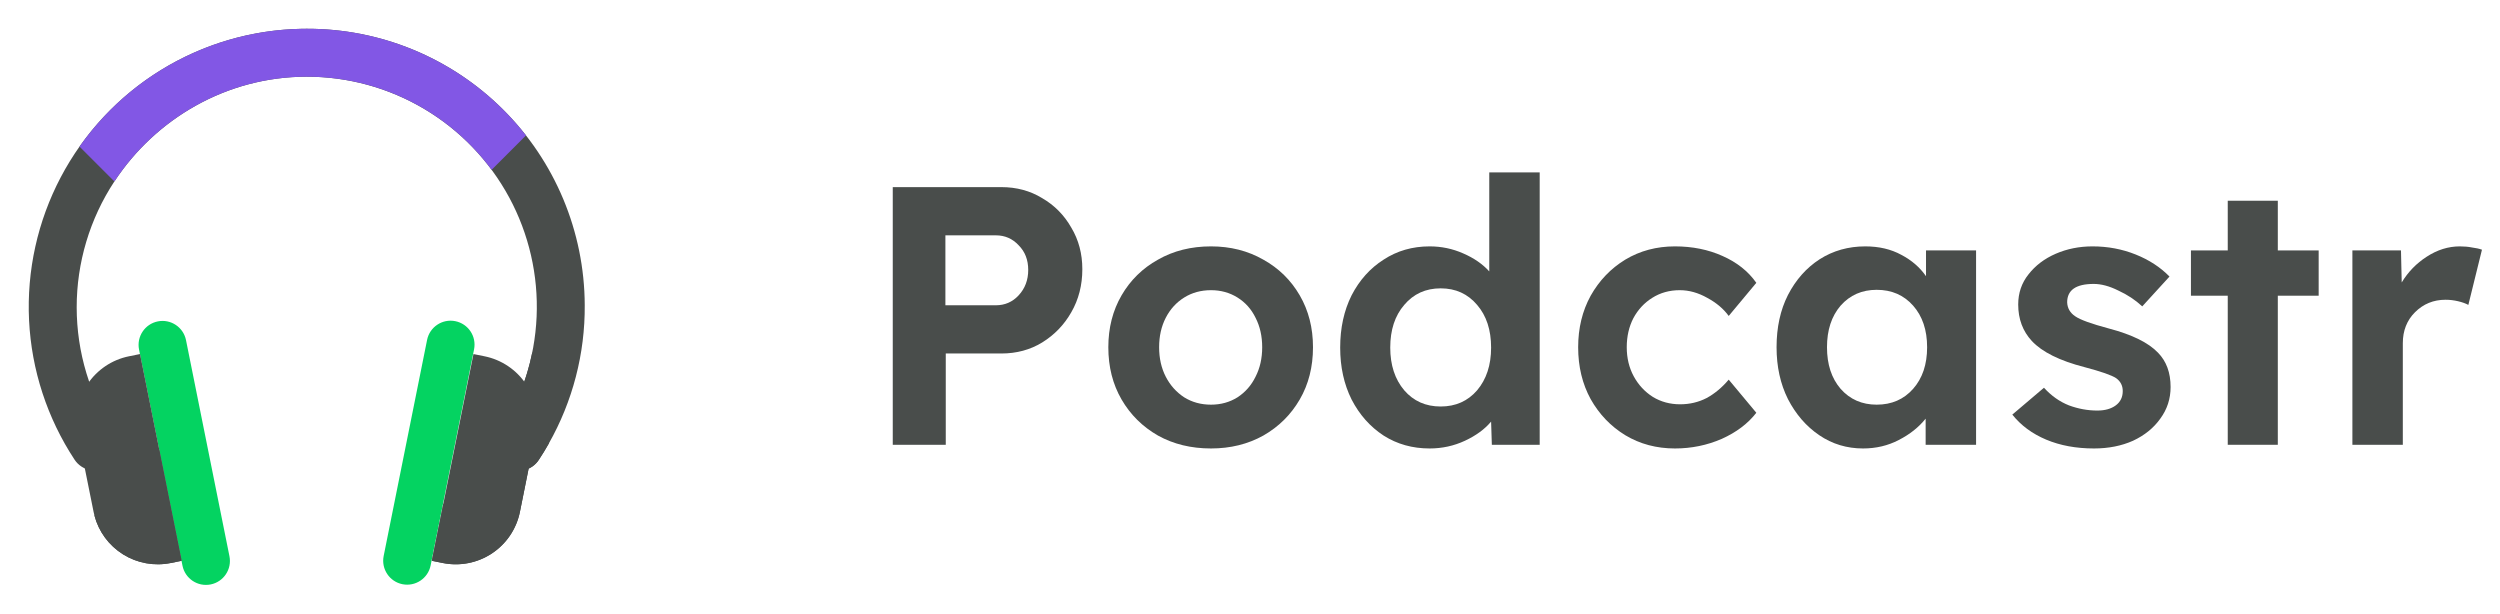
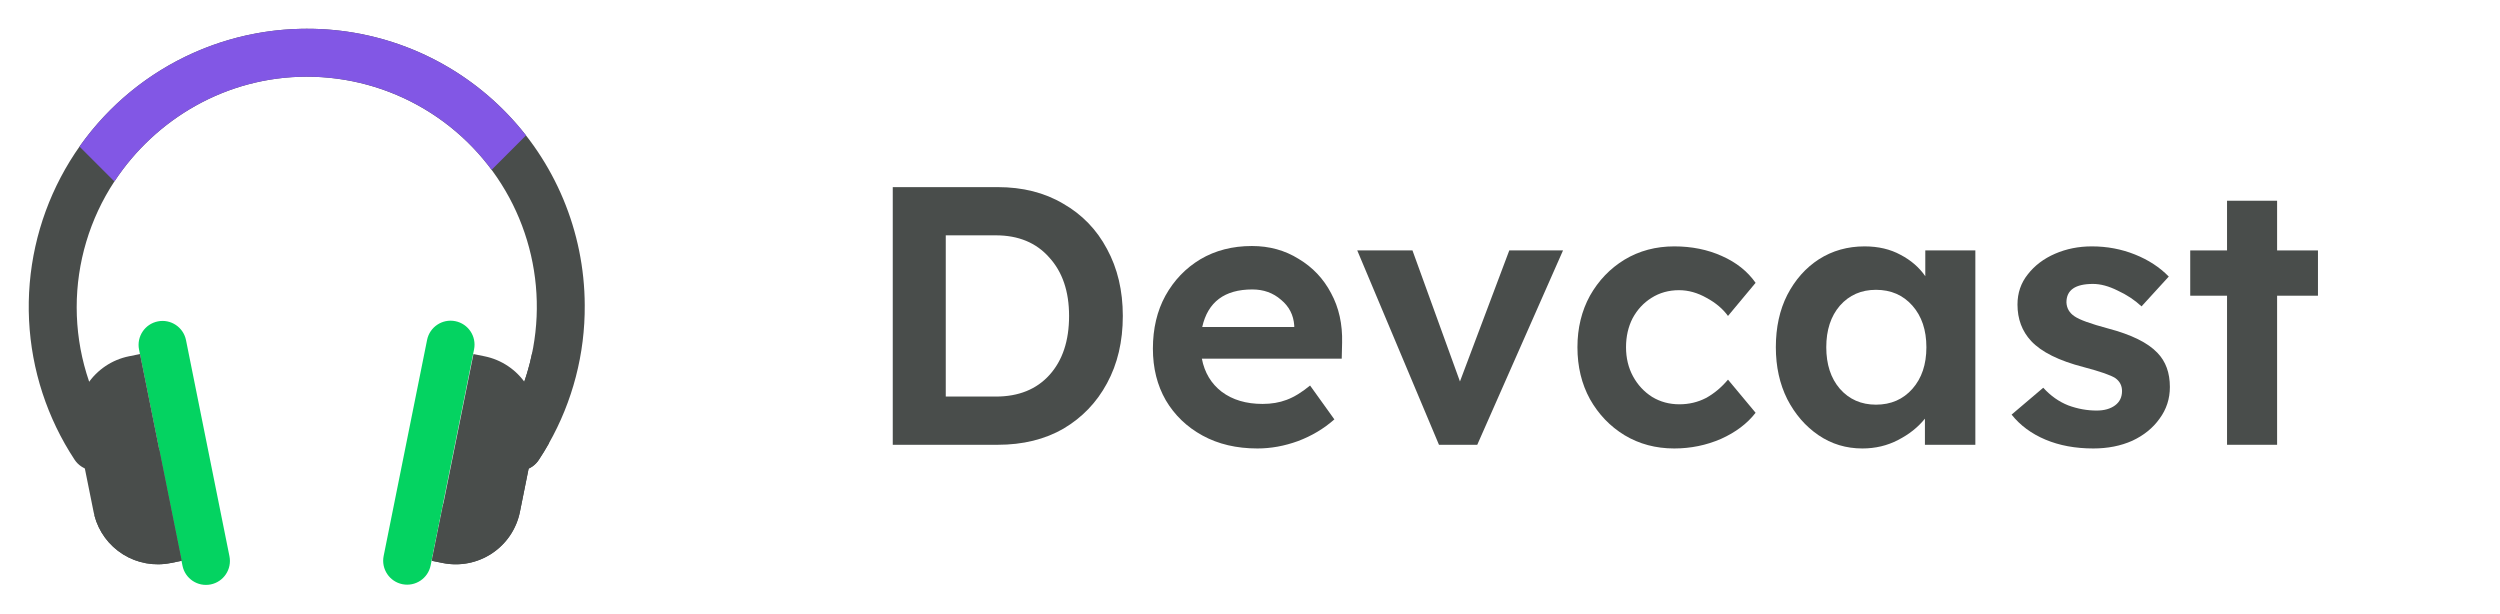
<svg xmlns="http://www.w3.org/2000/svg" width="163" height="40" viewBox="0 0 163 40" fill="none">
-   <path d="M58.208 29V12.2H65.288C66.28 12.2 67.168 12.44 67.952 12.92C68.752 13.384 69.384 14.024 69.848 14.84C70.328 15.64 70.568 16.544 70.568 17.552C70.568 18.592 70.328 19.528 69.848 20.36C69.384 21.176 68.752 21.832 67.952 22.328C67.168 22.808 66.28 23.048 65.288 23.048H61.664V29H58.208ZM61.64 19.904H64.928C65.52 19.904 66.016 19.688 66.416 19.256C66.832 18.808 67.04 18.256 67.04 17.6C67.04 16.944 66.832 16.408 66.416 15.992C66.016 15.56 65.52 15.344 64.928 15.344H61.64V19.904Z" fill="#494D4B" />
-   <path d="M78.959 29.24C77.663 29.24 76.511 28.96 75.503 28.4C74.495 27.824 73.703 27.04 73.127 26.048C72.551 25.056 72.263 23.92 72.263 22.64C72.263 21.376 72.551 20.248 73.127 19.256C73.703 18.264 74.495 17.488 75.503 16.928C76.511 16.352 77.663 16.064 78.959 16.064C80.223 16.064 81.359 16.352 82.367 16.928C83.375 17.488 84.167 18.264 84.743 19.256C85.319 20.248 85.607 21.376 85.607 22.64C85.607 23.92 85.319 25.056 84.743 26.048C84.167 27.04 83.375 27.824 82.367 28.4C81.359 28.96 80.223 29.24 78.959 29.24ZM78.959 26.384C79.599 26.384 80.175 26.224 80.687 25.904C81.199 25.568 81.591 25.12 81.863 24.56C82.151 24 82.295 23.36 82.295 22.64C82.295 21.92 82.151 21.28 81.863 20.72C81.591 20.16 81.199 19.72 80.687 19.4C80.175 19.08 79.599 18.92 78.959 18.92C78.303 18.92 77.719 19.08 77.207 19.4C76.695 19.72 76.295 20.16 76.007 20.72C75.719 21.28 75.575 21.92 75.575 22.64C75.575 23.36 75.719 24 76.007 24.56C76.295 25.12 76.695 25.568 77.207 25.904C77.719 26.224 78.303 26.384 78.959 26.384Z" fill="#494D4B" />
-   <path d="M93.212 29.24C92.092 29.24 91.092 28.96 90.212 28.4C89.332 27.824 88.636 27.04 88.124 26.048C87.628 25.056 87.38 23.928 87.38 22.664C87.38 21.384 87.628 20.248 88.124 19.256C88.636 18.264 89.332 17.488 90.212 16.928C91.092 16.352 92.092 16.064 93.212 16.064C93.98 16.064 94.708 16.216 95.396 16.52C96.1 16.824 96.668 17.216 97.1 17.696V11.24H100.388V29H97.268L97.22 27.488C96.804 27.984 96.236 28.4 95.516 28.736C94.796 29.072 94.028 29.24 93.212 29.24ZM93.932 26.504C94.908 26.504 95.7 26.152 96.308 25.448C96.916 24.728 97.22 23.8 97.22 22.664C97.22 21.512 96.916 20.584 96.308 19.88C95.7 19.16 94.908 18.8 93.932 18.8C92.956 18.8 92.164 19.16 91.556 19.88C90.948 20.584 90.644 21.512 90.644 22.664C90.644 23.8 90.948 24.728 91.556 25.448C92.164 26.152 92.956 26.504 93.932 26.504Z" fill="#494D4B" />
-   <path d="M109.208 29.24C108.008 29.24 106.928 28.952 105.968 28.376C105.024 27.8 104.272 27.016 103.712 26.024C103.168 25.032 102.896 23.904 102.896 22.64C102.896 21.392 103.168 20.272 103.712 19.28C104.272 18.288 105.024 17.504 105.968 16.928C106.928 16.352 108.008 16.064 109.208 16.064C110.344 16.064 111.376 16.272 112.304 16.688C113.248 17.104 113.984 17.688 114.512 18.44L112.712 20.6C112.376 20.136 111.912 19.744 111.32 19.424C110.728 19.088 110.128 18.92 109.52 18.92C108.848 18.92 108.248 19.088 107.72 19.424C107.208 19.744 106.8 20.184 106.496 20.744C106.208 21.304 106.064 21.936 106.064 22.64C106.064 23.344 106.216 23.976 106.52 24.536C106.824 25.096 107.24 25.544 107.768 25.88C108.296 26.2 108.888 26.36 109.544 26.36C110.168 26.36 110.744 26.224 111.272 25.952C111.8 25.664 112.28 25.264 112.712 24.752L114.512 26.912C113.968 27.616 113.216 28.184 112.256 28.616C111.296 29.032 110.28 29.24 109.208 29.24Z" fill="#494D4B" />
-   <path d="M121.472 29.24C120.416 29.24 119.464 28.952 118.616 28.376C117.768 27.8 117.088 27.016 116.576 26.024C116.08 25.032 115.832 23.904 115.832 22.64C115.832 21.344 116.08 20.208 116.576 19.232C117.088 18.24 117.776 17.464 118.64 16.904C119.52 16.344 120.512 16.064 121.616 16.064C122.512 16.064 123.296 16.248 123.968 16.616C124.64 16.968 125.176 17.432 125.576 18.008V16.328H128.84V29H125.552V27.296C125.104 27.856 124.52 28.32 123.8 28.688C123.096 29.056 122.32 29.24 121.472 29.24ZM122.36 26.384C123.336 26.384 124.128 26.04 124.736 25.352C125.344 24.664 125.648 23.76 125.648 22.64C125.648 21.52 125.344 20.616 124.736 19.928C124.128 19.24 123.336 18.896 122.36 18.896C121.4 18.896 120.616 19.24 120.008 19.928C119.416 20.616 119.12 21.52 119.12 22.64C119.12 23.76 119.416 24.664 120.008 25.352C120.616 26.04 121.4 26.384 122.36 26.384Z" fill="#494D4B" />
-   <path d="M136.531 29.24C135.363 29.24 134.323 29.048 133.411 28.664C132.499 28.28 131.763 27.736 131.203 27.032L133.267 25.28C133.747 25.808 134.291 26.192 134.899 26.432C135.507 26.656 136.123 26.768 136.747 26.768C137.243 26.768 137.643 26.656 137.947 26.432C138.251 26.208 138.403 25.896 138.403 25.496C138.403 25.144 138.259 24.864 137.971 24.656C137.683 24.464 136.995 24.224 135.907 23.936C134.291 23.52 133.147 22.952 132.475 22.232C131.883 21.592 131.587 20.8 131.587 19.856C131.587 19.104 131.811 18.448 132.259 17.888C132.707 17.312 133.299 16.864 134.035 16.544C134.771 16.224 135.571 16.064 136.435 16.064C137.427 16.064 138.363 16.24 139.243 16.592C140.123 16.944 140.859 17.424 141.451 18.032L139.675 19.976C139.227 19.56 138.707 19.216 138.115 18.944C137.539 18.656 137.003 18.512 136.507 18.512C135.355 18.512 134.779 18.912 134.779 19.712C134.795 20.096 134.971 20.4 135.307 20.624C135.627 20.848 136.355 21.112 137.491 21.416C139.011 21.816 140.083 22.344 140.707 23C141.251 23.56 141.523 24.304 141.523 25.232C141.523 26 141.299 26.688 140.851 27.296C140.419 27.904 139.827 28.384 139.075 28.736C138.323 29.072 137.475 29.24 136.531 29.24Z" fill="#494D4B" />
-   <path d="M145.249 29V19.28H142.849V16.328H145.249V13.088H148.513V16.328H151.177V19.28H148.513V29H145.249Z" fill="#494D4B" />
-   <path d="M153.376 29V16.328H156.544L156.592 18.416C157.008 17.728 157.552 17.168 158.224 16.736C158.912 16.288 159.632 16.064 160.384 16.064C160.672 16.064 160.936 16.088 161.176 16.136C161.432 16.168 161.648 16.216 161.824 16.28L160.936 19.88C160.76 19.784 160.536 19.704 160.264 19.64C159.992 19.576 159.72 19.544 159.448 19.544C158.664 19.544 158 19.816 157.456 20.36C156.928 20.888 156.664 21.56 156.664 22.376V29H153.376Z" fill="#494D4B" />
-   <path d="M38.125 19.888C38.149 23.054 37.34 26.171 35.777 28.926C35.575 29.284 35.361 29.634 35.134 29.976C35.023 30.15 34.877 30.3 34.707 30.417C34.537 30.535 34.345 30.617 34.142 30.66C33.94 30.702 33.731 30.704 33.528 30.666C33.325 30.627 33.132 30.548 32.959 30.434C32.786 30.32 32.638 30.173 32.523 30.001C32.408 29.83 32.328 29.637 32.288 29.434C32.247 29.231 32.248 29.022 32.289 28.82C32.33 28.617 32.411 28.424 32.527 28.253C34.019 25.99 34.868 23.364 34.987 20.656C35.105 17.948 34.488 15.259 33.2 12.874C31.912 10.489 30.002 8.497 27.673 7.111C25.344 5.724 22.683 4.995 19.972 5C14.762 5.01 10.142 7.745 7.457 11.832C5.852 14.27 4.998 17.126 5 20.045C5.003 22.964 5.863 25.818 7.473 28.253C7.701 28.599 7.782 29.022 7.699 29.427C7.616 29.834 7.375 30.19 7.029 30.418C6.683 30.646 6.261 30.728 5.855 30.645C5.449 30.561 5.092 30.32 4.864 29.974C3.079 27.265 2.054 24.127 1.895 20.887C1.737 17.647 2.451 14.424 3.962 11.553C5.474 8.683 7.729 6.271 10.491 4.569C13.253 2.868 16.421 1.938 19.664 1.878C19.778 1.876 19.891 1.875 20.005 1.875C24.795 1.865 29.393 3.756 32.791 7.133C36.188 10.511 38.106 15.098 38.125 19.888Z" fill="#494D4B" />
+   <path d="M38.125 19.888C38.149 23.054 37.34 26.171 35.777 28.926C35.575 29.284 35.361 29.634 35.134 29.976C35.023 30.15 34.877 30.3 34.707 30.417C34.537 30.535 34.345 30.617 34.142 30.66C33.94 30.702 33.731 30.704 33.528 30.666C33.325 30.627 33.131 30.548 32.959 30.434C32.786 30.32 32.638 30.173 32.523 30.001C32.408 29.83 32.328 29.637 32.288 29.434C32.247 29.231 32.248 29.022 32.289 28.82C32.33 28.617 32.411 28.424 32.527 28.253C34.019 25.99 34.868 23.364 34.987 20.656C35.105 17.948 34.488 15.259 33.2 12.874C31.912 10.489 30.002 8.497 27.673 7.111C25.344 5.724 22.682 4.995 19.972 5C14.762 5.01 10.142 7.745 7.457 11.832C5.852 14.27 4.998 17.126 5 20.045C5.003 22.964 5.863 25.818 7.473 28.253C7.701 28.599 7.782 29.022 7.699 29.427C7.616 29.834 7.375 30.19 7.029 30.418C6.683 30.646 6.261 30.728 5.855 30.645C5.449 30.561 5.092 30.32 4.864 29.974C3.079 27.265 2.054 24.127 1.895 20.887C1.737 17.647 2.45 14.424 3.962 11.553C5.474 8.683 7.729 6.271 10.491 4.569C13.253 2.868 16.421 1.938 19.664 1.878C19.778 1.876 19.891 1.875 20.005 1.875C24.795 1.865 29.393 3.756 32.791 7.133C36.188 10.511 38.106 15.098 38.125 19.888V19.888Z" fill="#494D4B" />
  <path d="M9.066 22.794L11.898 36.882C12.068 37.728 12.891 38.275 13.737 38.105C14.582 37.935 15.13 37.112 14.96 36.266L12.128 22.179C11.958 21.333 11.135 20.785 10.289 20.955C9.444 21.125 8.896 21.949 9.066 22.794Z" fill="#04D361" />
-   <path d="M11.844 36.564L11.126 36.709C10.059 36.923 8.95 36.722 8.027 36.147C7.103 35.572 6.434 34.665 6.157 33.612C6.136 33.531 6.116 33.45 6.1 33.367L5.071 28.256C4.848 27.146 5.075 25.993 5.701 25.051C6.328 24.108 7.303 23.453 8.413 23.229L9.13 23.084L10.39 29.341L11.844 36.564Z" fill="#494D4B" />
-   <path d="M11.844 36.564L11.126 36.709C10.059 36.923 8.95 36.722 8.027 36.147C7.103 35.572 6.434 34.665 6.157 33.612C7.674 32.298 9.09 30.87 10.39 29.341L11.844 36.564Z" fill="#494D4B" />
-   <path d="M36.148 27.087L35.777 28.926C35.575 29.284 35.361 29.634 35.134 29.976C35.023 30.15 34.877 30.3 34.707 30.417C34.537 30.534 34.345 30.617 34.142 30.659C33.94 30.702 33.731 30.704 33.528 30.665C33.325 30.627 33.132 30.548 32.959 30.434C32.786 30.32 32.638 30.173 32.523 30.001C32.408 29.829 32.328 29.637 32.288 29.434C32.247 29.231 32.248 29.022 32.289 28.819C32.33 28.617 32.411 28.424 32.527 28.253C33.587 26.65 34.326 24.858 34.705 22.974C35.293 23.467 35.737 24.109 35.991 24.833C36.245 25.557 36.299 26.335 36.148 27.087Z" fill="#494D4B" />
-   <path d="M34.295 8.83L32.054 11.071C30.657 9.182 28.836 7.649 26.737 6.594C24.638 5.54 22.321 4.993 19.972 5C14.762 5.01 10.142 7.745 7.457 11.832L5.184 9.559C6.823 7.229 8.988 5.32 11.505 3.985C14.021 2.651 16.816 1.929 19.664 1.878C19.778 1.876 19.891 1.875 20.005 1.875C22.759 1.869 25.479 2.492 27.955 3.698C30.432 4.903 32.601 6.658 34.295 8.83Z" fill="#8257E5" />
-   <path d="M27.846 22.163L25.015 36.251C24.845 37.097 25.392 37.92 26.238 38.09C27.084 38.26 27.907 37.712 28.077 36.867L30.909 22.779C31.079 21.933 30.531 21.11 29.685 20.94C28.84 20.77 28.016 21.318 27.846 22.163Z" fill="#04D361" />
-   <path d="M34.929 28.256L33.9 33.367C33.677 34.477 33.022 35.452 32.079 36.079C31.137 36.705 29.984 36.932 28.874 36.709L28.156 36.564L28.9 32.871L30.869 23.084L31.587 23.229C32.697 23.453 33.672 24.108 34.299 25.05C34.386 25.18 34.465 25.314 34.536 25.453C34.982 26.315 35.12 27.304 34.929 28.256Z" fill="#494D4B" />
-   <path d="M34.929 28.256L33.9 33.367C33.677 34.477 33.022 35.452 32.079 36.079C31.137 36.705 29.984 36.932 28.874 36.709L28.156 36.564L28.9 32.871C31.04 30.609 32.93 28.122 34.536 25.453C34.982 26.315 35.12 27.304 34.929 28.256Z" fill="#494D4B" />
+   <path d="M11.844 36.564L11.126 36.709C10.059 36.923 8.95 36.722 8.027 36.147C7.103 35.572 6.434 34.665 6.157 33.612C6.136 33.531 6.116 33.45 6.1 33.367L5.071 28.256C4.848 27.146 5.075 25.993 5.701 25.051C6.328 24.108 7.303 23.453 8.412 23.229L9.13 23.084L10.39 29.341L11.844 36.564Z" fill="#494D4B" />
+   <path d="M11.844 36.564L11.126 36.709C10.059 36.923 8.95 36.722 8.027 36.147C7.103 35.572 6.434 34.665 6.157 33.612C7.674 32.298 9.089 30.87 10.39 29.341L11.844 36.564Z" fill="#494D4B" />
+   <path d="M36.148 27.087L35.777 28.926C35.575 29.284 35.361 29.634 35.134 29.976C35.023 30.15 34.877 30.3 34.707 30.417C34.537 30.534 34.345 30.617 34.142 30.659C33.94 30.702 33.731 30.704 33.528 30.665C33.325 30.627 33.131 30.548 32.959 30.434C32.786 30.32 32.638 30.173 32.523 30.001C32.408 29.829 32.328 29.637 32.288 29.434C32.247 29.231 32.248 29.022 32.289 28.819C32.33 28.617 32.411 28.424 32.527 28.253C33.587 26.65 34.326 24.858 34.705 22.974C35.293 23.467 35.737 24.109 35.991 24.833C36.245 25.557 36.299 26.335 36.148 27.087Z" fill="#494D4B" />
+   <path d="M34.295 8.83L32.054 11.071C30.657 9.182 28.836 7.649 26.737 6.594C24.638 5.54 22.321 4.993 19.972 5C14.762 5.01 10.142 7.745 7.457 11.832L5.184 9.559C6.823 7.229 8.988 5.32 11.505 3.985C14.021 2.651 16.816 1.929 19.664 1.878C19.778 1.876 19.891 1.875 20.005 1.875C22.759 1.869 25.479 2.492 27.955 3.698C30.432 4.903 32.601 6.658 34.295 8.83V8.83Z" fill="#8257E5" />
+   <path d="M27.846 22.163L25.014 36.251C24.844 37.097 25.392 37.92 26.238 38.09C27.084 38.26 27.907 37.712 28.077 36.867L30.909 22.779C31.079 21.933 30.531 21.11 29.685 20.94C28.84 20.77 28.016 21.318 27.846 22.163Z" fill="#04D361" />
+   <path d="M34.929 28.256L33.9 33.367C33.677 34.477 33.022 35.452 32.079 36.079C31.137 36.705 29.984 36.932 28.874 36.709L28.156 36.564L28.9 32.871L30.869 23.084L31.587 23.229C32.697 23.453 33.672 24.108 34.299 25.05C34.386 25.18 34.465 25.314 34.536 25.453C34.982 26.315 35.12 27.304 34.929 28.256V28.256Z" fill="#494D4B" />
+   <path d="M34.929 28.256L33.9 33.367C33.677 34.477 33.022 35.452 32.079 36.079C31.137 36.705 29.984 36.932 28.874 36.709L28.156 36.564L28.9 32.871C31.04 30.609 32.93 28.122 34.536 25.453C34.982 26.315 35.12 27.304 34.929 28.256V28.256Z" fill="#494D4B" />
+   <path d="M58.208 29V12.2H65.048C66.68 12.2 68.104 12.56 69.32 13.28C70.552 13.984 71.504 14.968 72.176 16.232C72.864 17.496 73.208 18.952 73.208 20.6C73.208 22.264 72.864 23.728 72.176 24.992C71.504 26.24 70.56 27.224 69.344 27.944C68.128 28.648 66.696 29 65.048 29H58.208ZM64.928 15.344H61.664V25.856H64.928C66.416 25.856 67.584 25.384 68.432 24.44C69.28 23.496 69.704 22.216 69.704 20.6C69.704 19 69.272 17.728 68.408 16.784C67.56 15.824 66.4 15.344 64.928 15.344Z" fill="#494D4B" />
+   <path d="M81.985 29.24C80.625 29.24 79.433 28.96 78.409 28.4C77.385 27.84 76.585 27.072 76.009 26.096C75.449 25.12 75.169 24 75.169 22.736C75.169 21.424 75.441 20.272 75.985 19.28C76.545 18.272 77.305 17.48 78.265 16.904C79.241 16.328 80.361 16.04 81.625 16.04C82.761 16.04 83.777 16.32 84.673 16.88C85.585 17.424 86.289 18.168 86.785 19.112C87.297 20.056 87.537 21.136 87.505 22.352L87.481 23.384H78.361C78.537 24.296 78.969 25.016 79.657 25.544C80.361 26.072 81.249 26.336 82.321 26.336C82.897 26.336 83.417 26.248 83.881 26.072C84.361 25.896 84.873 25.584 85.417 25.136L87.001 27.344C86.313 27.952 85.521 28.424 84.625 28.76C83.745 29.08 82.865 29.24 81.985 29.24ZM81.649 18.872C79.841 18.872 78.753 19.688 78.385 21.32H84.385V21.224C84.337 20.536 84.049 19.976 83.521 19.544C83.009 19.096 82.385 18.872 81.649 18.872Z" fill="#494D4B" />
+   <path d="M93.821 29L88.493 16.328H92.093L95.189 24.872L98.405 16.328H101.909L96.317 29H93.821Z" fill="#494D4B" />
+   <path d="M109.161 29.24C107.961 29.24 106.881 28.952 105.921 28.376C104.977 27.8 104.225 27.016 103.665 26.024C103.121 25.032 102.849 23.904 102.849 22.64C102.849 21.392 103.121 20.272 103.665 19.28C104.225 18.288 104.977 17.504 105.921 16.928C106.881 16.352 107.961 16.064 109.161 16.064C110.297 16.064 111.329 16.272 112.257 16.688C113.201 17.104 113.937 17.688 114.465 18.44L112.665 20.6C112.329 20.136 111.865 19.744 111.273 19.424C110.681 19.088 110.081 18.92 109.473 18.92C108.801 18.92 108.201 19.088 107.673 19.424C107.161 19.744 106.753 20.184 106.449 20.744C106.161 21.304 106.017 21.936 106.017 22.64C106.017 23.344 106.169 23.976 106.473 24.536C106.777 25.096 107.193 25.544 107.721 25.88C108.249 26.2 108.841 26.36 109.497 26.36C110.121 26.36 110.697 26.224 111.225 25.952C111.753 25.664 112.233 25.264 112.665 24.752L114.465 26.912C113.921 27.616 113.169 28.184 112.209 28.616C111.249 29.032 110.233 29.24 109.161 29.24Z" fill="#494D4B" />
+   <path d="M121.425 29.24C120.369 29.24 119.417 28.952 118.569 28.376C117.721 27.8 117.041 27.016 116.529 26.024C116.033 25.032 115.785 23.904 115.785 22.64C115.785 21.344 116.033 20.208 116.529 19.232C117.041 18.24 117.729 17.464 118.593 16.904C119.473 16.344 120.465 16.064 121.569 16.064C122.465 16.064 123.249 16.248 123.921 16.616C124.593 16.968 125.129 17.432 125.529 18.008V16.328H128.793V29H125.505V27.296C125.057 27.856 124.473 28.32 123.753 28.688C123.049 29.056 122.273 29.24 121.425 29.24ZM122.313 26.384C123.289 26.384 124.081 26.04 124.689 25.352C125.297 24.664 125.601 23.76 125.601 22.64C125.601 21.52 125.297 20.616 124.689 19.928C124.081 19.24 123.289 18.896 122.313 18.896C121.353 18.896 120.569 19.24 119.961 19.928C119.369 20.616 119.073 21.52 119.073 22.64C119.073 23.76 119.369 24.664 119.961 25.352C120.569 26.04 121.353 26.384 122.313 26.384Z" fill="#494D4B" />
+   <path d="M136.484 29.24C135.316 29.24 134.276 29.048 133.364 28.664C132.452 28.28 131.716 27.736 131.156 27.032L133.22 25.28C133.7 25.808 134.244 26.192 134.852 26.432C135.46 26.656 136.076 26.768 136.7 26.768C137.196 26.768 137.596 26.656 137.9 26.432C138.204 26.208 138.356 25.896 138.356 25.496C138.356 25.144 138.212 24.864 137.924 24.656C137.636 24.464 136.948 24.224 135.86 23.936C134.244 23.52 133.1 22.952 132.428 22.232C131.836 21.592 131.54 20.8 131.54 19.856C131.54 19.104 131.764 18.448 132.212 17.888C132.66 17.312 133.252 16.864 133.988 16.544C134.724 16.224 135.524 16.064 136.388 16.064C137.38 16.064 138.316 16.24 139.196 16.592C140.076 16.944 140.812 17.424 141.404 18.032L139.628 19.976C139.18 19.56 138.66 19.216 138.068 18.944C137.492 18.656 136.956 18.512 136.46 18.512C135.308 18.512 134.732 18.912 134.732 19.712C134.748 20.096 134.924 20.4 135.26 20.624C135.58 20.848 136.308 21.112 137.444 21.416C138.964 21.816 140.036 22.344 140.66 23C141.204 23.56 141.476 24.304 141.476 25.232C141.476 26 141.252 26.688 140.804 27.296C140.372 27.904 139.78 28.384 139.028 28.736C138.276 29.072 137.428 29.24 136.484 29.24Z" fill="#494D4B" />
+   <path d="M145.203 29V19.28H142.803V16.328H145.203V13.088H148.467V16.328H151.131V19.28H148.467V29H145.203Z" fill="#494D4B" />
</svg>
